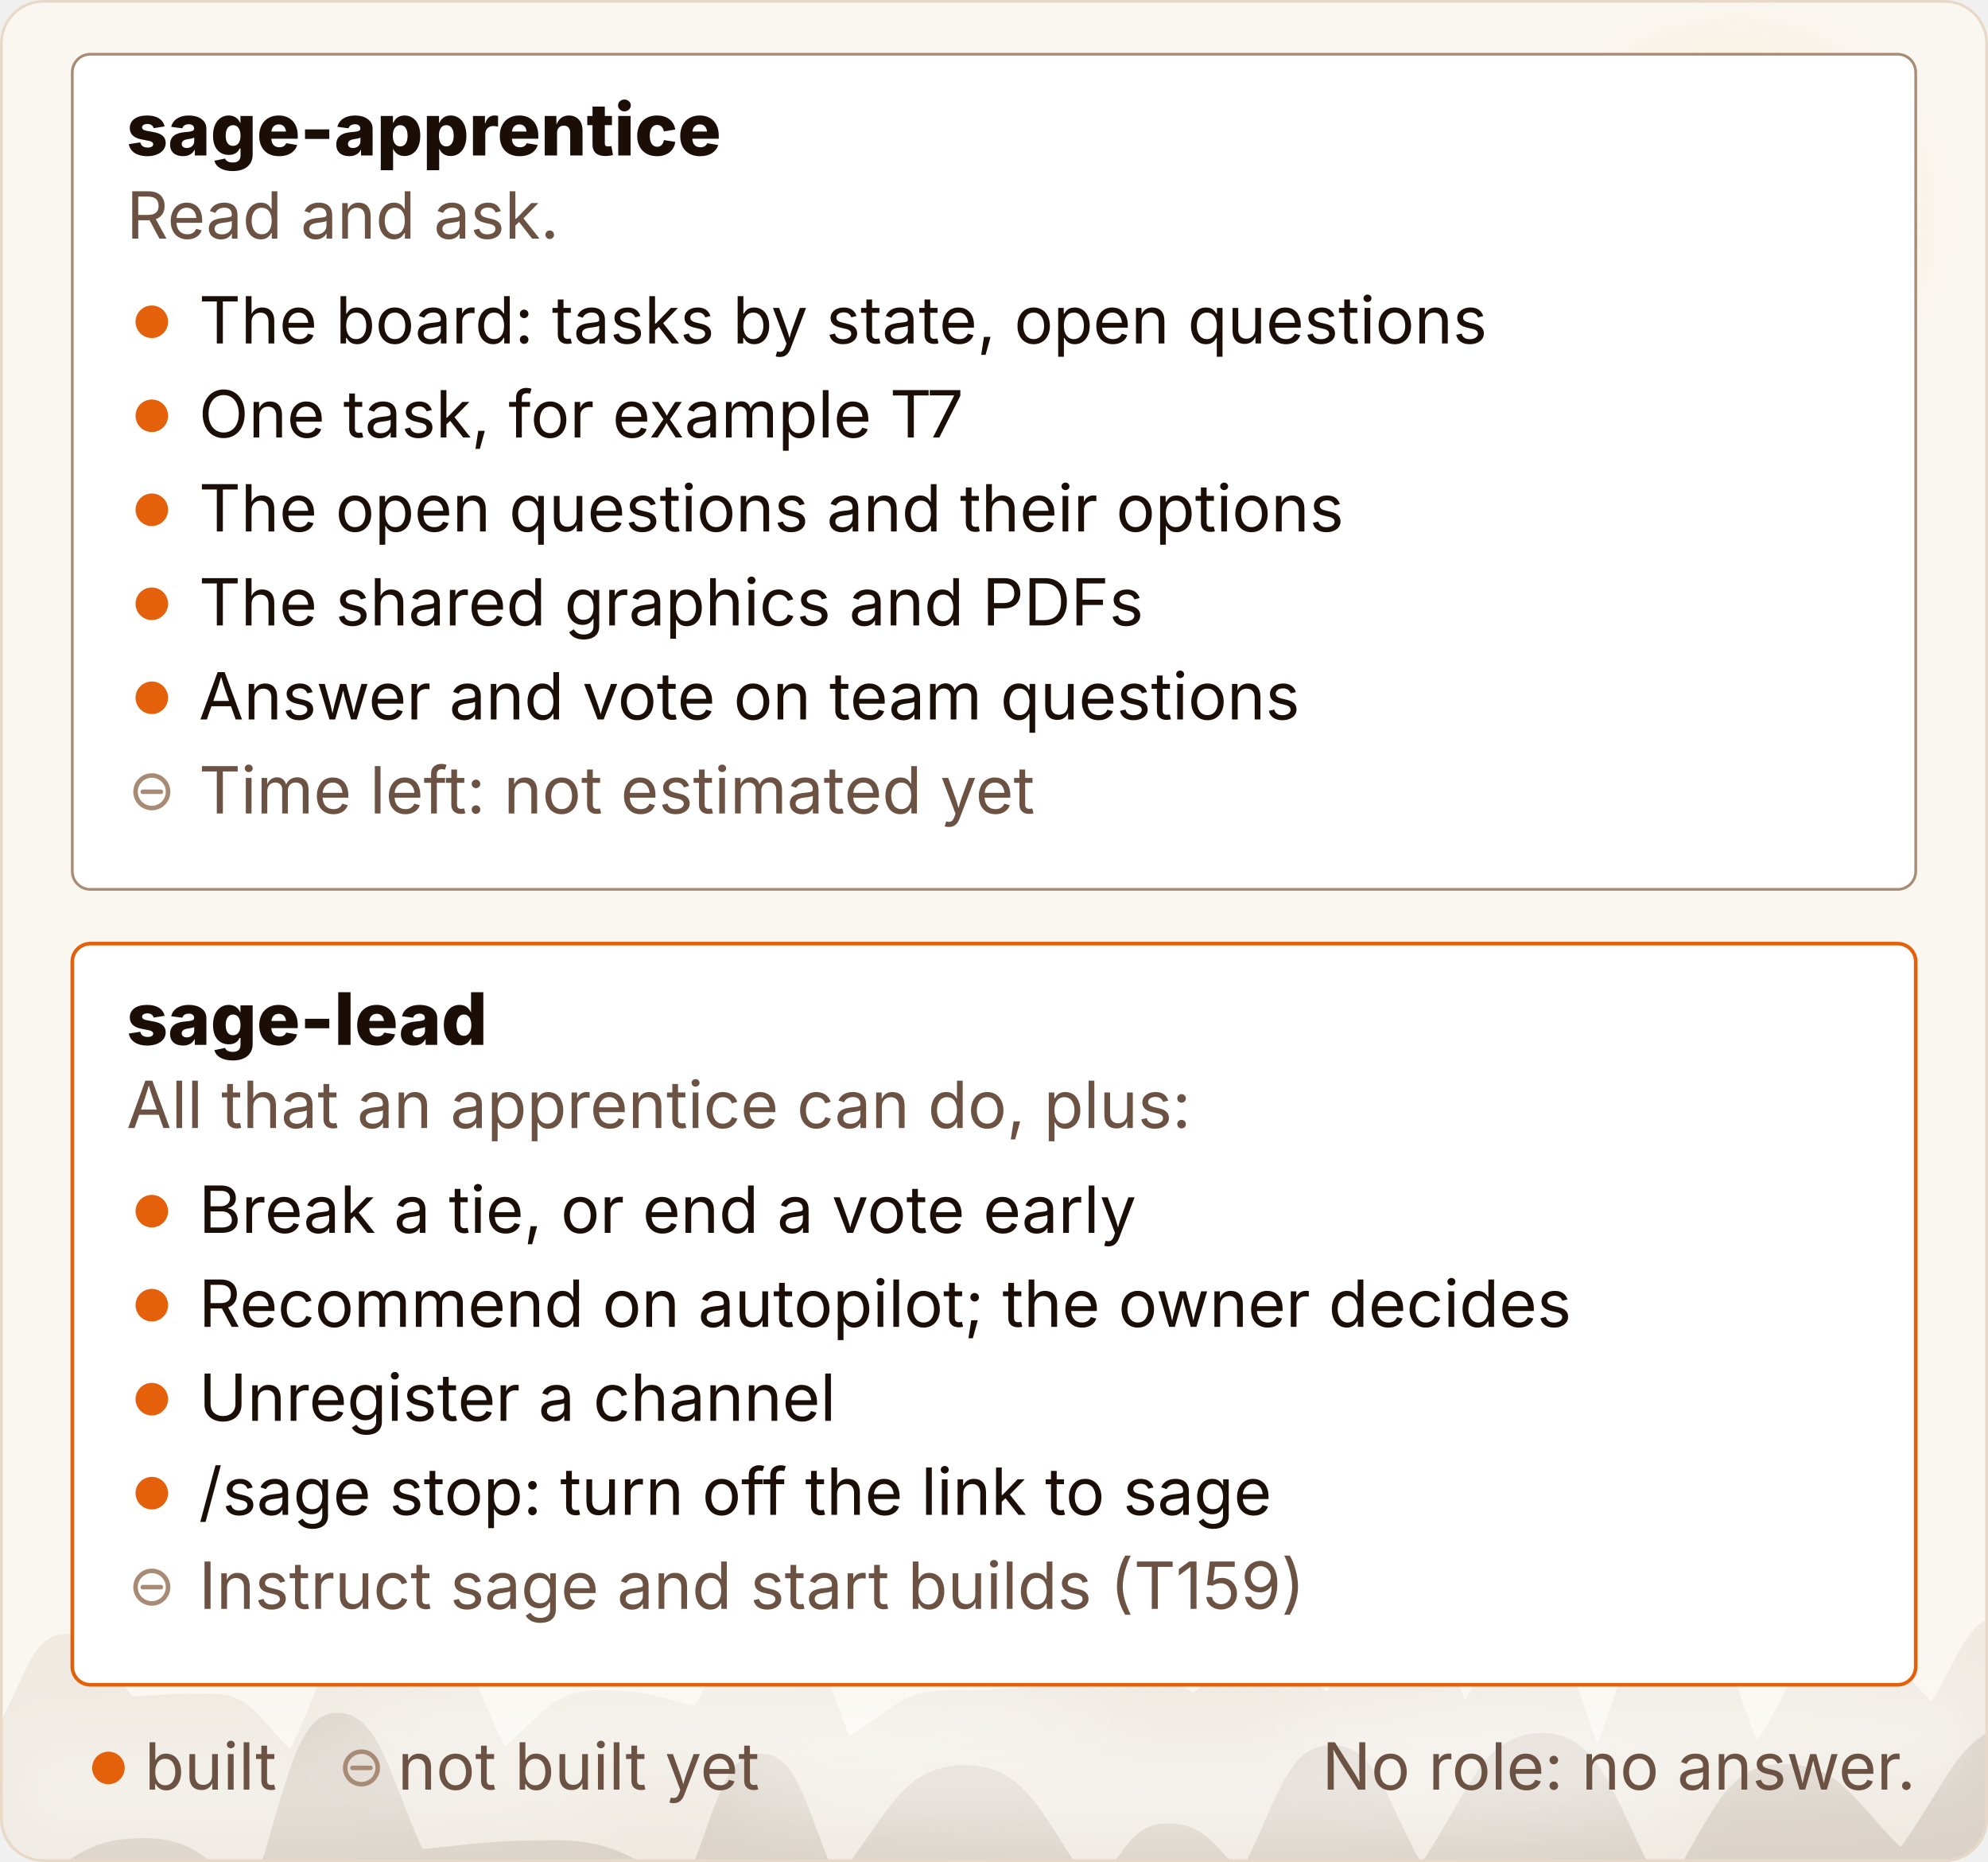
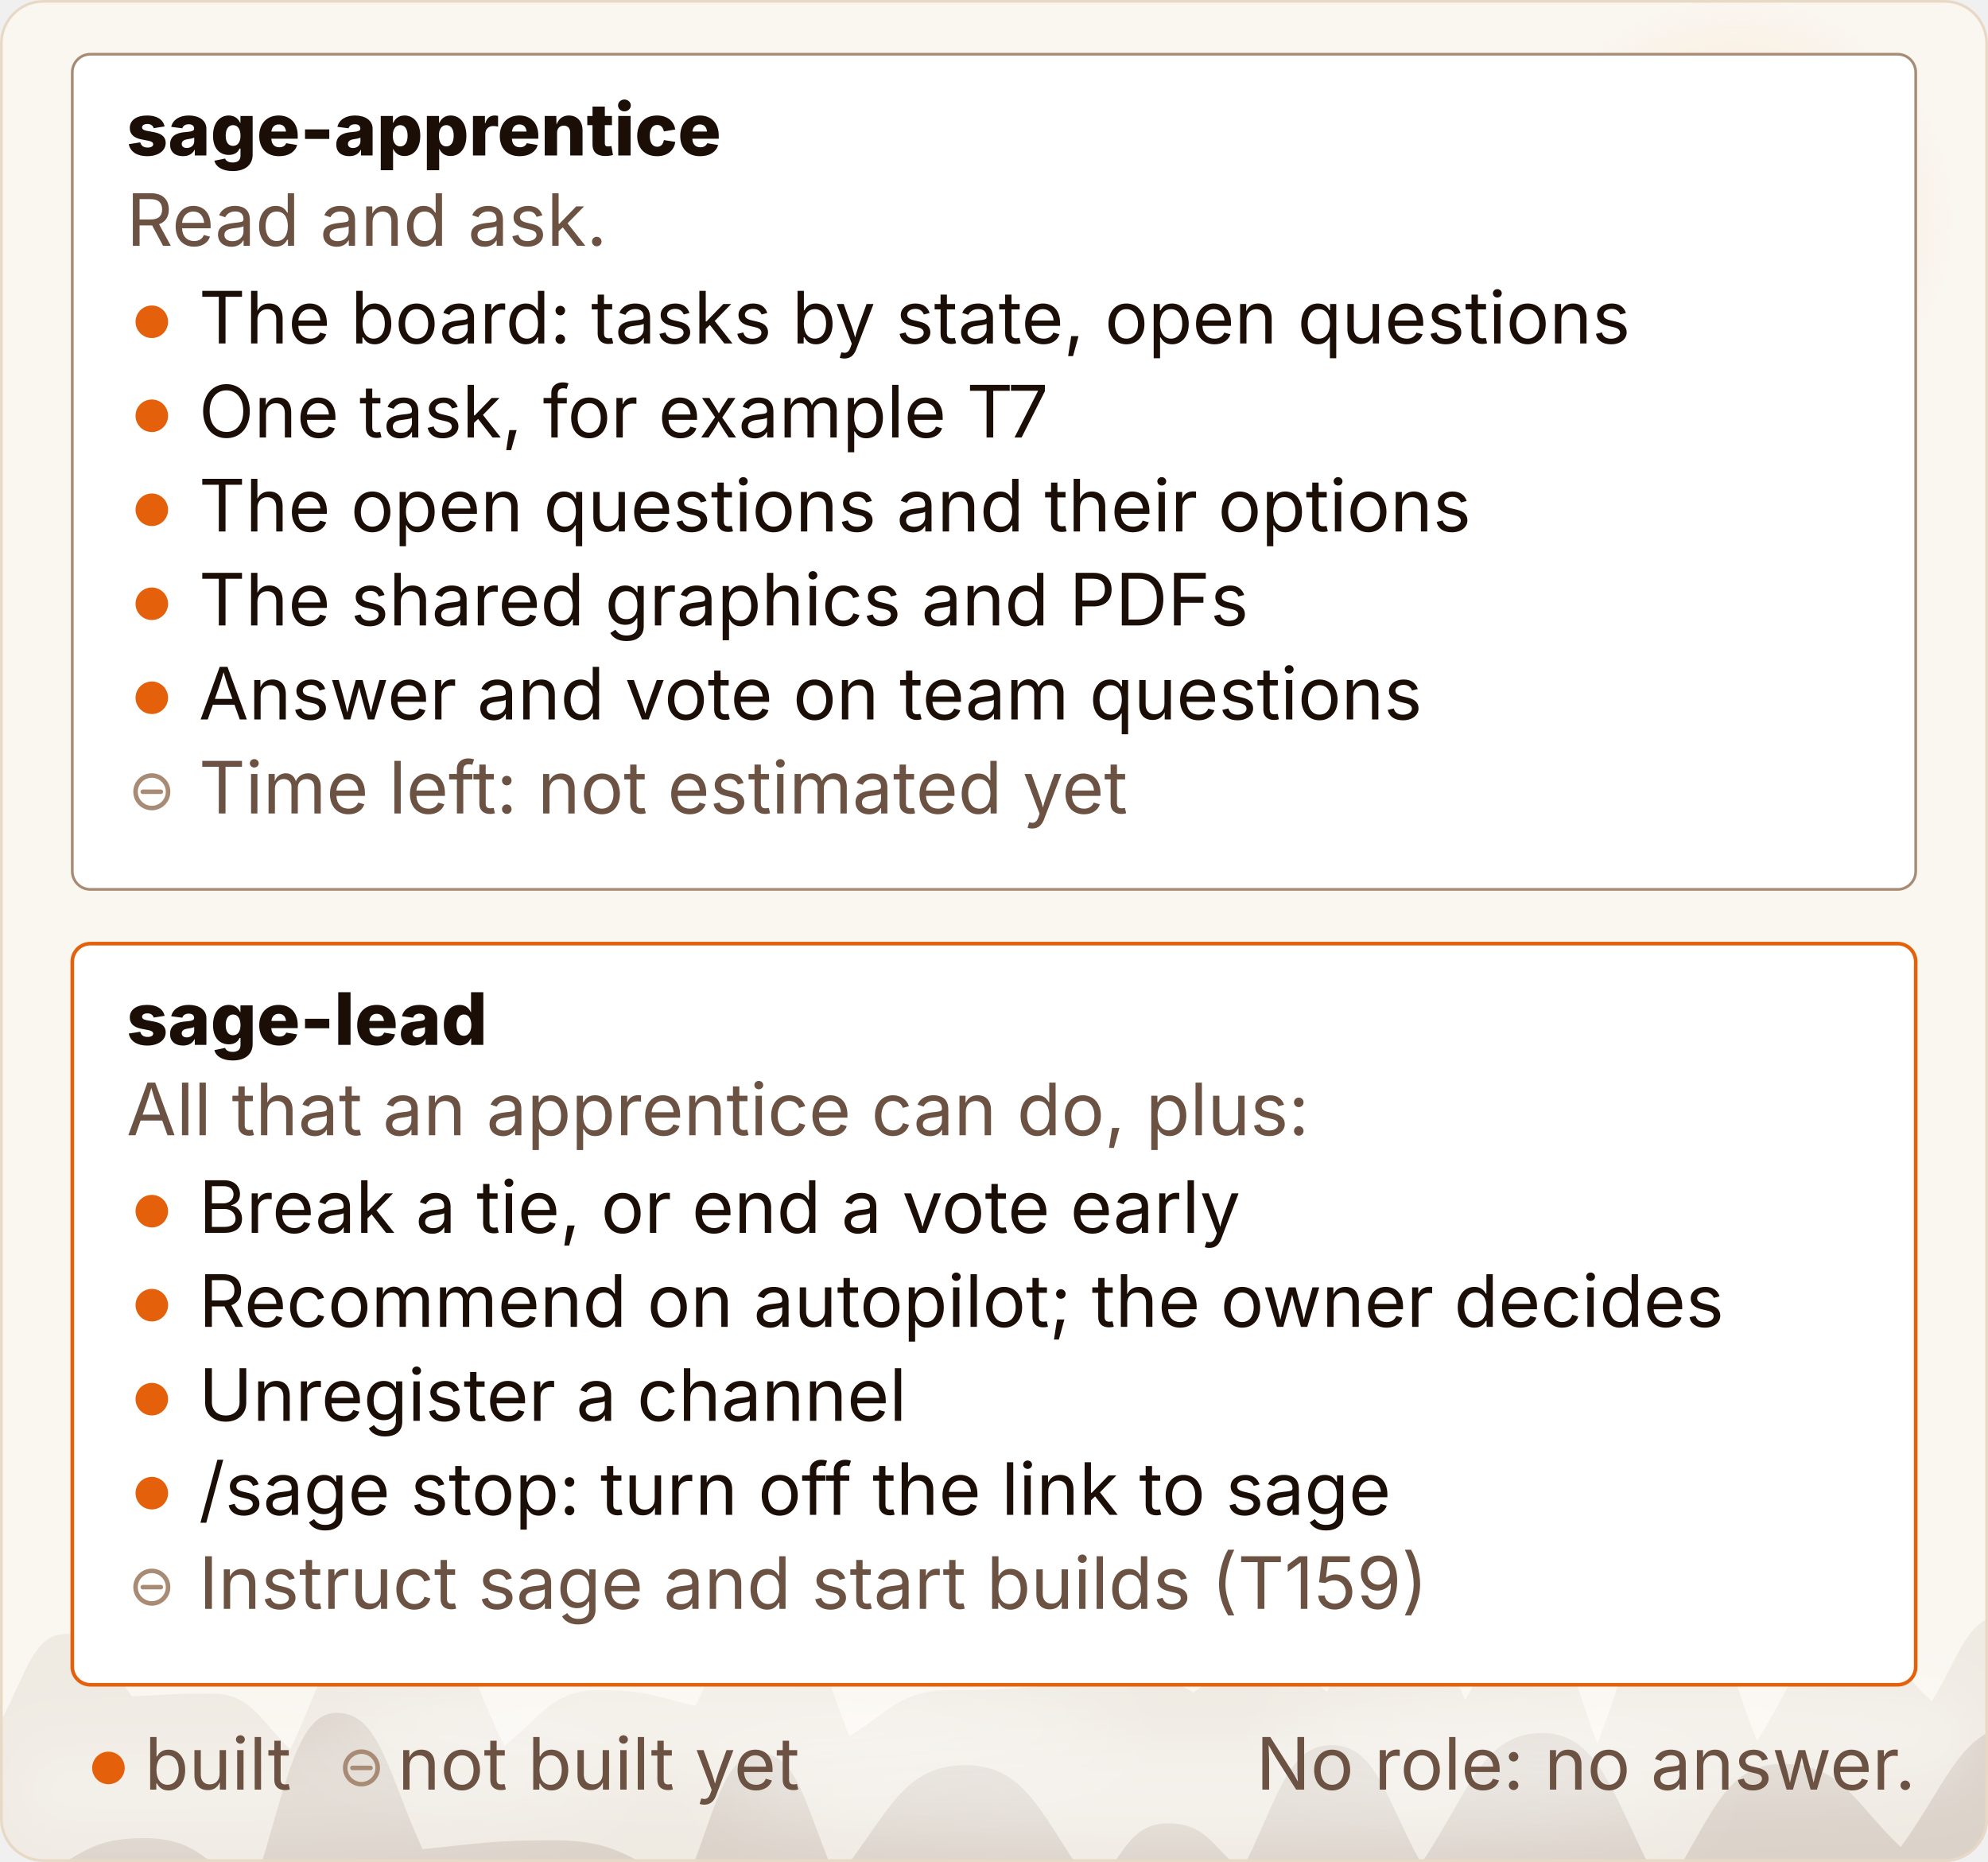
<svg xmlns="http://www.w3.org/2000/svg" viewBox="0 0 1100 1030" width="1100" height="1030" role="img" aria-label="The two roles: a sage-apprentice reads and asks; a sage-lead can also break ties, end votes early, unregister a channel and turn off the link to sage.">
  <style>.pulse{animation:pulse 5s ease-in-out infinite}@keyframes pulse{50%{opacity:.55}}@media (prefers-reduced-motion:reduce){.pulse{animation:none}}</style>
  <defs>
    <linearGradient id="roles-l-sky" x1="0" y1="0" x2="0" y2="1">
      <stop offset="0" stop-color="#080605" />
      <stop offset="0.45" stop-color="#1B120C" />
      <stop offset="0.72" stop-color="#22160E" />
      <stop offset="1" stop-color="#0A0706" />
    </linearGradient>
    <radialGradient id="roles-l-haze">
      <stop offset="0" stop-color="#FF8A2A" stop-opacity="0.6" />
      <stop offset="0.5" stop-color="#FF6A0F" stop-opacity="0.2" />
      <stop offset="1" stop-color="#FF6A0F" stop-opacity="0" />
    </radialGradient>
    <radialGradient id="roles-l-moonglow">
      <stop offset="0.55" stop-color="#F2CD96" stop-opacity="0.5" />
      <stop offset="1" stop-color="#F2CD96" stop-opacity="0" />
    </radialGradient>
    <radialGradient id="roles-l-moon" cx="0.4" cy="0.36" r="0.72">
      <stop offset="0" stop-color="#F8E7C6" />
      <stop offset="0.6" stop-color="#E4BC88" />
      <stop offset="1" stop-color="#B8844F" />
    </radialGradient>
    <radialGradient id="roles-l-iris" cx="0.51" cy="0.52" r="0.56">
      <stop offset="0" stop-color="#FFF4C2" />
      <stop offset="0.16" stop-color="#FFD54A" />
      <stop offset="0.4" stop-color="#FDB022" />
      <stop offset="0.66" stop-color="#EE7A0C" />
      <stop offset="0.86" stop-color="#A83E08" />
      <stop offset="1" stop-color="#4A1803" />
    </radialGradient>
    <linearGradient id="roles-l-lid" x1="0" y1="0.34" x2="0" y2="0.96">
      <stop offset="0" stop-color="#000" stop-opacity="0.85" />
      <stop offset="1" stop-color="#000" stop-opacity="0" />
    </linearGradient>
    <linearGradient id="roles-l-markR" x1="0" y1="0.5" x2="1" y2="0.3">
      <stop offset="0" stop-color="#B83A0A" />
      <stop offset="0.55" stop-color="#FF6A0F" />
      <stop offset="1" stop-color="#FFB050" />
    </linearGradient>
    <linearGradient id="roles-l-markL" x1="1" y1="0.5" x2="0" y2="0.3">
      <stop offset="0" stop-color="#B83A0A" />
      <stop offset="0.55" stop-color="#FF6A0F" />
      <stop offset="1" stop-color="#FFB050" />
    </linearGradient>
    <linearGradient id="roles-l-skin" x1="0" y1="0" x2="0" y2="1">
      <stop offset="0" stop-color="#040202" />
      <stop offset="0.32" stop-color="#1A110B" />
      <stop offset="0.6" stop-color="#33231A" />
      <stop offset="0.86" stop-color="#2C1E14" />
      <stop offset="1" stop-color="#3A2618" />
    </linearGradient>
    <linearGradient id="roles-l-robe" x1="0" y1="0" x2="0" y2="1">
      <stop offset="0" stop-color="#2B2018" />
      <stop offset="1" stop-color="#100B08" />
    </linearGradient>
    <linearGradient id="roles-l-bust" x1="0" y1="0" x2="0" y2="1">
      <stop offset="0" stop-color="#2B2018" />
      <stop offset="1" stop-color="#0A0604" />
    </linearGradient>
    <linearGradient id="roles-l-hood" x1="0" y1="0" x2="0" y2="1">
      <stop offset="0" stop-color="#382A1F" />
      <stop offset="1" stop-color="#18120D" />
    </linearGradient>
    <linearGradient id="roles-l-rock" x1="0" y1="0" x2="0" y2="1">
      <stop offset="0" stop-color="#33271D" />
      <stop offset="1" stop-color="#0D0907" />
    </linearGradient>
    <radialGradient id="roles-l-disc" cx="0.5" cy="0.42" r="0.62">
      <stop offset="0" stop-color="#3B2B1E" />
      <stop offset="1" stop-color="#100B08" />
    </radialGradient>
    <radialGradient id="roles-l-orb" cx="0.4" cy="0.38" r="0.65">
      <stop offset="0" stop-color="#FFF6D0" />
      <stop offset="0.45" stop-color="#FFC93C" />
      <stop offset="1" stop-color="#FF6A0F" />
    </radialGradient>
    <linearGradient id="roles-l-fall" x1="0" y1="0" x2="0" y2="1">
      <stop offset="0" stop-color="#F4E6CC" stop-opacity="0.95" />
      <stop offset="1" stop-color="#F4E6CC" stop-opacity="0" />
    </linearGradient>
    <linearGradient id="roles-l-word" x1="0" y1="0" x2="0" y2="1">
      <stop offset="0.2" stop-color="#FFF8EC" />
      <stop offset="0.5" stop-color="#FFD27A" />
      <stop offset="0.72" stop-color="#FF8A2A" />
      <stop offset="0.9" stop-color="#E2470A" />
    </linearGradient>
    <linearGradient id="roles-l-ember" x1="0" y1="0" x2="0" y2="1">
      <stop offset="0" stop-color="#FFA040" />
      <stop offset="1" stop-color="#F05A0A" />
    </linearGradient>
    <filter id="roles-l-wordglow" x="-10%" y="-20%" width="120%" height="140%">
      <feGaussianBlur in="SourceAlpha" stdDeviation="10" result="b" />
      <feFlood flood-color="#FF6A0F" flood-opacity="0.7" />
      <feComposite in2="b" operator="in" result="g" />
      <feMerge>
        <feMergeNode in="g" />
        <feMergeNode in="SourceGraphic" />
      </feMerge>
    </filter>
    <filter id="roles-l-glow" x="-50%" y="-50%" width="200%" height="200%">
      <feGaussianBlur in="SourceGraphic" stdDeviation="2.6" result="b" />
      <feMerge>
        <feMergeNode in="b" />
        <feMergeNode in="SourceGraphic" />
      </feMerge>
    </filter>
    <filter id="roles-l-blur" x="-50%" y="-50%" width="200%" height="200%">
      <feGaussianBlur stdDeviation="14" />
    </filter>
    <filter id="roles-l-mist" x="-30%" y="-200%" width="160%" height="500%">
      <feGaussianBlur stdDeviation="20" />
    </filter>
    <marker id="roles-l-hot" viewBox="0 0 12 12" refX="10" refY="6" markerWidth="9" markerHeight="9" markerUnits="userSpaceOnUse" orient="auto-start-reverse">
      <path d="M0 0 L12 6 L0 12 L3 6 z" fill="#E5600B" />
    </marker>
    <marker id="roles-l-muted" viewBox="0 0 12 12" refX="10" refY="6" markerWidth="9" markerHeight="9" markerUnits="userSpaceOnUse" orient="auto-start-reverse">
      <path d="M0 0 L12 6 L0 12 L3 6 z" fill="#A88B75" />
    </marker>
    <marker id="roles-l-bad" viewBox="0 0 12 12" refX="10" refY="6" markerWidth="9" markerHeight="9" markerUnits="userSpaceOnUse" orient="auto-start-reverse">
      <path d="M0 0 L12 6 L0 12 L3 6 z" fill="#C7361F" />
    </marker>
    <marker id="roles-l-loop" viewBox="0 0 12 12" refX="10" refY="6" markerWidth="9" markerHeight="9" markerUnits="userSpaceOnUse" orient="auto-start-reverse">
      <path d="M0 0 L12 6 L0 12 L3 6 z" fill="#B4470C" />
    </marker>
    <clipPath id="roles-l-frame">
      <rect width="1100" height="1030" rx="24" />
    </clipPath>
  </defs>
  <g clip-path="url(#roles-l-frame)">
    <rect width="1100" height="1030" rx="24" fill="#FAF6F0" />
    <circle cx="960" cy="120" r="121" fill="url(#roles-l-moonglow)" opacity="0.4" />
    <circle cx="960" cy="120" r="90" fill="url(#roles-l-moon)" opacity="0.3" />
    <path d="M-60 1030 L-60 970 C-48 950.5 -45 934.6 -30 934.6 C-15 934.6 -12 942.9 0 953 C14.6 926 18.3 903.9 36.6 903.9 C54.8 903.9 58.5 919.5 73.1 938.5 C90.6 937.6 95 936.9 116.9 936.9 C138.7 936.9 143.1 950.7 160.6 967.7 C184.3 918.2 190.2 877.8 219.9 877.8 C249.5 877.8 255.4 917.5 279.1 965.9 C300.3 948.9 305.5 935 331.9 935 C358.3 935 363.6 938.9 384.7 943.7 C401.8 910.7 406 883.6 427.4 883.6 C448.7 883.6 452.9 918.2 470 960.5 C492.6 946.4 498.3 935 526.6 935 C554.8 935 560.5 933.8 583.1 932.3 C598.6 926.6 602.5 921.9 621.8 921.9 C641.2 921.9 645 928.4 660.5 936.3 C675.3 925.4 679 916.6 697.5 916.6 C715.9 916.6 719.6 925.3 734.4 936 C749.7 903.7 753.5 877.3 772.5 877.3 C791.6 877.3 795.4 905.7 810.7 940.5 C825.3 916.1 829 896 847.3 896 C865.6 896 869.2 926.9 883.9 964.6 C901.5 919.5 906 882.7 928 882.7 C950.1 882.7 954.5 918.8 972.2 963 C991.5 933.1 996.3 908.6 1020.5 908.6 C1044.7 908.6 1049.5 923.2 1068.9 941.1 C1084.8 915.2 1088.8 893.9 1108.6 893.9 C1128.5 893.9 1132.5 919.9 1148.4 951.6 C1165.2 931.6 1169.4 915.2 1190.5 915.2 C1211.5 915.2 1215.7 936.3 1232.6 962.1 L1232.6 1030 Z" fill="#8C7867" opacity="0.1" />
    <path d="M-60 1030 L-60 1060 C-44 1030 -40 1005.4 -20 1005.4 C0 1005.4 4 1020.7 20 1039.5 C43.8 1027 49.8 1016.8 79.5 1016.8 C109.2 1016.8 115.2 1031 139 1048.4 C157.9 992.9 162.7 947.5 186.4 947.5 C210.1 947.5 214.8 981.4 233.8 1022.9 C262.8 1020.2 270 1018 306.3 1018 C342.6 1018 349.9 1029.5 378.9 1043.5 C395.7 1003.1 399.9 970 420.8 970 C441.8 970 446 1001.3 462.8 1039.5 C491.3 1004.8 498.5 976.5 534.1 976.5 C569.8 976.5 576.9 1007.6 605.5 1045.5 C621.8 1025.3 625.9 1008.7 646.2 1008.7 C666.6 1008.7 670.6 1020.6 686.9 1035.1 C706.8 996.8 711.8 965.4 736.7 965.4 C761.5 965.4 766.5 994.8 786.4 1030.8 C813.2 991.2 819.9 958.7 853.4 958.7 C886.8 958.7 893.5 998.5 920.3 1047.1 C946.6 1007.9 953.1 975.8 986 975.8 C1018.8 975.8 1025.4 996.5 1051.7 1021.8 C1078.7 984.6 1085.4 954.1 1119.2 954.1 C1152.9 954.1 1159.7 995.7 1186.6 1046.6 L1186.6 1030 Z" fill="#8C7867" opacity="0.2" />
    <ellipse cx="80" cy="989.5" rx="262.2" ry="26" fill="#FFFFFF" opacity="0.3" filter="url(#roles-l-mist)" />
    <ellipse cx="399.8" cy="955.7" rx="218.8" ry="26" fill="#FFFFFF" opacity="0.4" filter="url(#roles-l-mist)" />
    <ellipse cx="663.8" cy="990.4" rx="273.4" ry="26" fill="#FFFFFF" opacity="0.4" filter="url(#roles-l-mist)" />
    <ellipse cx="929.3" cy="960.4" rx="221.4" ry="26" fill="#FFFFFF" opacity="0.4" filter="url(#roles-l-mist)" />
    <rect x="40" y="30" width="1020" height="462" rx="10" fill="#FFFFFF" stroke="#A88B75" stroke-width="1.5" />
    <text x="70" y="86" font-family="-apple-system, BlinkMacSystemFont, 'Segoe UI', Inter, Helvetica, Arial, sans-serif" font-size="40" font-weight="800" fill="#1A0E07" text-anchor="start">
      <tspan x="70" dy="0">sage-apprentice</tspan>
    </text>
-     <text x="70" y="132" font-family="-apple-system, BlinkMacSystemFont, 'Segoe UI', Inter, Helvetica, Arial, sans-serif" font-size="36" font-weight="400" fill="#6B5242" text-anchor="start">
+     <text x="70" y="136" font-family="-apple-system, BlinkMacSystemFont, 'Segoe UI', Inter, Helvetica, Arial, sans-serif" font-size="40" font-weight="400" fill="#6B5242" text-anchor="start">
      <tspan x="70" dy="0">Read and ask.</tspan>
    </text>
    <circle cx="84" cy="178" r="9" fill="#E5600B" />
-     <text x="110" y="190" font-family="-apple-system, BlinkMacSystemFont, 'Segoe UI', Inter, Helvetica, Arial, sans-serif" font-size="36" font-weight="400" fill="#1A0E07" text-anchor="start">
+     <text x="110" y="190" font-family="-apple-system, BlinkMacSystemFont, 'Segoe UI', Inter, Helvetica, Arial, sans-serif" font-size="40" font-weight="400" fill="#1A0E07" text-anchor="start">
      <tspan x="110" dy="0">The board: tasks by state, open questions</tspan>
    </text>
    <circle cx="84" cy="230" r="9" fill="#E5600B" />
-     <text x="110" y="242" font-family="-apple-system, BlinkMacSystemFont, 'Segoe UI', Inter, Helvetica, Arial, sans-serif" font-size="36" font-weight="400" fill="#1A0E07" text-anchor="start">
+     <text x="110" y="242" font-family="-apple-system, BlinkMacSystemFont, 'Segoe UI', Inter, Helvetica, Arial, sans-serif" font-size="40" font-weight="400" fill="#1A0E07" text-anchor="start">
      <tspan x="110" dy="0">One task, for example T7</tspan>
    </text>
    <circle cx="84" cy="282" r="9" fill="#E5600B" />
-     <text x="110" y="294" font-family="-apple-system, BlinkMacSystemFont, 'Segoe UI', Inter, Helvetica, Arial, sans-serif" font-size="36" font-weight="400" fill="#1A0E07" text-anchor="start">
+     <text x="110" y="294" font-family="-apple-system, BlinkMacSystemFont, 'Segoe UI', Inter, Helvetica, Arial, sans-serif" font-size="40" font-weight="400" fill="#1A0E07" text-anchor="start">
      <tspan x="110" dy="0">The open questions and their options</tspan>
    </text>
    <circle cx="84" cy="334" r="9" fill="#E5600B" />
-     <text x="110" y="346" font-family="-apple-system, BlinkMacSystemFont, 'Segoe UI', Inter, Helvetica, Arial, sans-serif" font-size="36" font-weight="400" fill="#1A0E07" text-anchor="start">
+     <text x="110" y="346" font-family="-apple-system, BlinkMacSystemFont, 'Segoe UI', Inter, Helvetica, Arial, sans-serif" font-size="40" font-weight="400" fill="#1A0E07" text-anchor="start">
      <tspan x="110" dy="0">The shared graphics and PDFs</tspan>
    </text>
    <circle cx="84" cy="386" r="9" fill="#E5600B" />
-     <text x="110" y="398" font-family="-apple-system, BlinkMacSystemFont, 'Segoe UI', Inter, Helvetica, Arial, sans-serif" font-size="36" font-weight="400" fill="#1A0E07" text-anchor="start">
+     <text x="110" y="398" font-family="-apple-system, BlinkMacSystemFont, 'Segoe UI', Inter, Helvetica, Arial, sans-serif" font-size="40" font-weight="400" fill="#1A0E07" text-anchor="start">
      <tspan x="110" dy="0">Answer and vote on team questions</tspan>
    </text>
    <circle cx="84" cy="438" r="9" fill="none" stroke="#A88B75" stroke-width="2.5" />
    <path d="M79 438 L 89 438" fill="none" stroke="#A88B75" stroke-width="2.5" stroke-linecap="round" />
-     <text x="110" y="450" font-family="-apple-system, BlinkMacSystemFont, 'Segoe UI', Inter, Helvetica, Arial, sans-serif" font-size="36" font-weight="400" fill="#6B5242" text-anchor="start">
+     <text x="110" y="450" font-family="-apple-system, BlinkMacSystemFont, 'Segoe UI', Inter, Helvetica, Arial, sans-serif" font-size="40" font-weight="400" fill="#6B5242" text-anchor="start">
      <tspan x="110" dy="0">Time left: not estimated yet</tspan>
    </text>
    <rect x="40" y="522" width="1020" height="410" rx="10" fill="#FFFFFF" stroke="#E5600B" stroke-width="2" />
    <text x="70" y="578" font-family="-apple-system, BlinkMacSystemFont, 'Segoe UI', Inter, Helvetica, Arial, sans-serif" font-size="40" font-weight="800" fill="#1A0E07" text-anchor="start">
      <tspan x="70" dy="0">sage-lead</tspan>
    </text>
-     <text x="70" y="624" font-family="-apple-system, BlinkMacSystemFont, 'Segoe UI', Inter, Helvetica, Arial, sans-serif" font-size="36" font-weight="400" fill="#6B5242" text-anchor="start">
+     <text x="70" y="628" font-family="-apple-system, BlinkMacSystemFont, 'Segoe UI', Inter, Helvetica, Arial, sans-serif" font-size="40" font-weight="400" fill="#6B5242" text-anchor="start">
      <tspan x="70" dy="0">All that an apprentice can do, plus:</tspan>
    </text>
    <circle cx="84" cy="670" r="9" fill="#E5600B" />
-     <text x="110" y="682" font-family="-apple-system, BlinkMacSystemFont, 'Segoe UI', Inter, Helvetica, Arial, sans-serif" font-size="36" font-weight="400" fill="#1A0E07" text-anchor="start">
+     <text x="110" y="682" font-family="-apple-system, BlinkMacSystemFont, 'Segoe UI', Inter, Helvetica, Arial, sans-serif" font-size="40" font-weight="400" fill="#1A0E07" text-anchor="start">
      <tspan x="110" dy="0">Break a tie, or end a vote early</tspan>
    </text>
    <circle cx="84" cy="722" r="9" fill="#E5600B" />
-     <text x="110" y="734" font-family="-apple-system, BlinkMacSystemFont, 'Segoe UI', Inter, Helvetica, Arial, sans-serif" font-size="36" font-weight="400" fill="#1A0E07" text-anchor="start">
+     <text x="110" y="734" font-family="-apple-system, BlinkMacSystemFont, 'Segoe UI', Inter, Helvetica, Arial, sans-serif" font-size="40" font-weight="400" fill="#1A0E07" text-anchor="start">
      <tspan x="110" dy="0">Recommend on autopilot; the owner decides</tspan>
    </text>
    <circle cx="84" cy="774" r="9" fill="#E5600B" />
-     <text x="110" y="786" font-family="-apple-system, BlinkMacSystemFont, 'Segoe UI', Inter, Helvetica, Arial, sans-serif" font-size="36" font-weight="400" fill="#1A0E07" text-anchor="start">
+     <text x="110" y="786" font-family="-apple-system, BlinkMacSystemFont, 'Segoe UI', Inter, Helvetica, Arial, sans-serif" font-size="40" font-weight="400" fill="#1A0E07" text-anchor="start">
      <tspan x="110" dy="0">Unregister a channel</tspan>
    </text>
    <circle cx="84" cy="826" r="9" fill="#E5600B" />
-     <text x="110" y="838" font-family="-apple-system, BlinkMacSystemFont, 'Segoe UI', Inter, Helvetica, Arial, sans-serif" font-size="36" font-weight="400" fill="#1A0E07" text-anchor="start">
+     <text x="110" y="838" font-family="-apple-system, BlinkMacSystemFont, 'Segoe UI', Inter, Helvetica, Arial, sans-serif" font-size="40" font-weight="400" fill="#1A0E07" text-anchor="start">
      <tspan x="110" dy="0">/sage stop: turn off the link to sage</tspan>
    </text>
    <circle cx="84" cy="878" r="9" fill="none" stroke="#A88B75" stroke-width="2.5" />
    <path d="M79 878 L 89 878" fill="none" stroke="#A88B75" stroke-width="2.5" stroke-linecap="round" />
-     <text x="110" y="890" font-family="-apple-system, BlinkMacSystemFont, 'Segoe UI', Inter, Helvetica, Arial, sans-serif" font-size="36" font-weight="400" fill="#6B5242" text-anchor="start">
+     <text x="110" y="890" font-family="-apple-system, BlinkMacSystemFont, 'Segoe UI', Inter, Helvetica, Arial, sans-serif" font-size="40" font-weight="400" fill="#6B5242" text-anchor="start">
      <tspan x="110" dy="0">Instruct sage and start builds (T159)</tspan>
    </text>
    <circle cx="60" cy="978" r="9" fill="#E5600B" />
-     <text x="80" y="990" font-family="-apple-system, BlinkMacSystemFont, 'Segoe UI', Inter, Helvetica, Arial, sans-serif" font-size="36" font-weight="400" fill="#6B5242" text-anchor="start">
+     <text x="80" y="990" font-family="-apple-system, BlinkMacSystemFont, 'Segoe UI', Inter, Helvetica, Arial, sans-serif" font-size="40" font-weight="400" fill="#6B5242" text-anchor="start">
      <tspan x="80" dy="0">built</tspan>
    </text>
    <circle cx="200" cy="978" r="9" fill="none" stroke="#A88B75" stroke-width="2.5" />
    <path d="M195 978 L 205 978" fill="none" stroke="#A88B75" stroke-width="2.5" stroke-linecap="round" />
-     <text x="220" y="990" font-family="-apple-system, BlinkMacSystemFont, 'Segoe UI', Inter, Helvetica, Arial, sans-serif" font-size="36" font-weight="400" fill="#6B5242" text-anchor="start">
+     <text x="220" y="990" font-family="-apple-system, BlinkMacSystemFont, 'Segoe UI', Inter, Helvetica, Arial, sans-serif" font-size="40" font-weight="400" fill="#6B5242" text-anchor="start">
      <tspan x="220" dy="0">not built yet</tspan>
    </text>
-     <text x="1060" y="990" font-family="-apple-system, BlinkMacSystemFont, 'Segoe UI', Inter, Helvetica, Arial, sans-serif" font-size="36" font-weight="400" fill="#6B5242" text-anchor="end">
+     <text x="1060" y="990" font-family="-apple-system, BlinkMacSystemFont, 'Segoe UI', Inter, Helvetica, Arial, sans-serif" font-size="40" font-weight="400" fill="#6B5242" text-anchor="end">
      <tspan x="1060" dy="0">No role: no answer.</tspan>
    </text>
  </g>
  <rect x="0.75" y="0.75" width="1098.5" height="1028.5" rx="23.25" fill="none" stroke="#E8D9C6" stroke-width="1.5" />
</svg>
